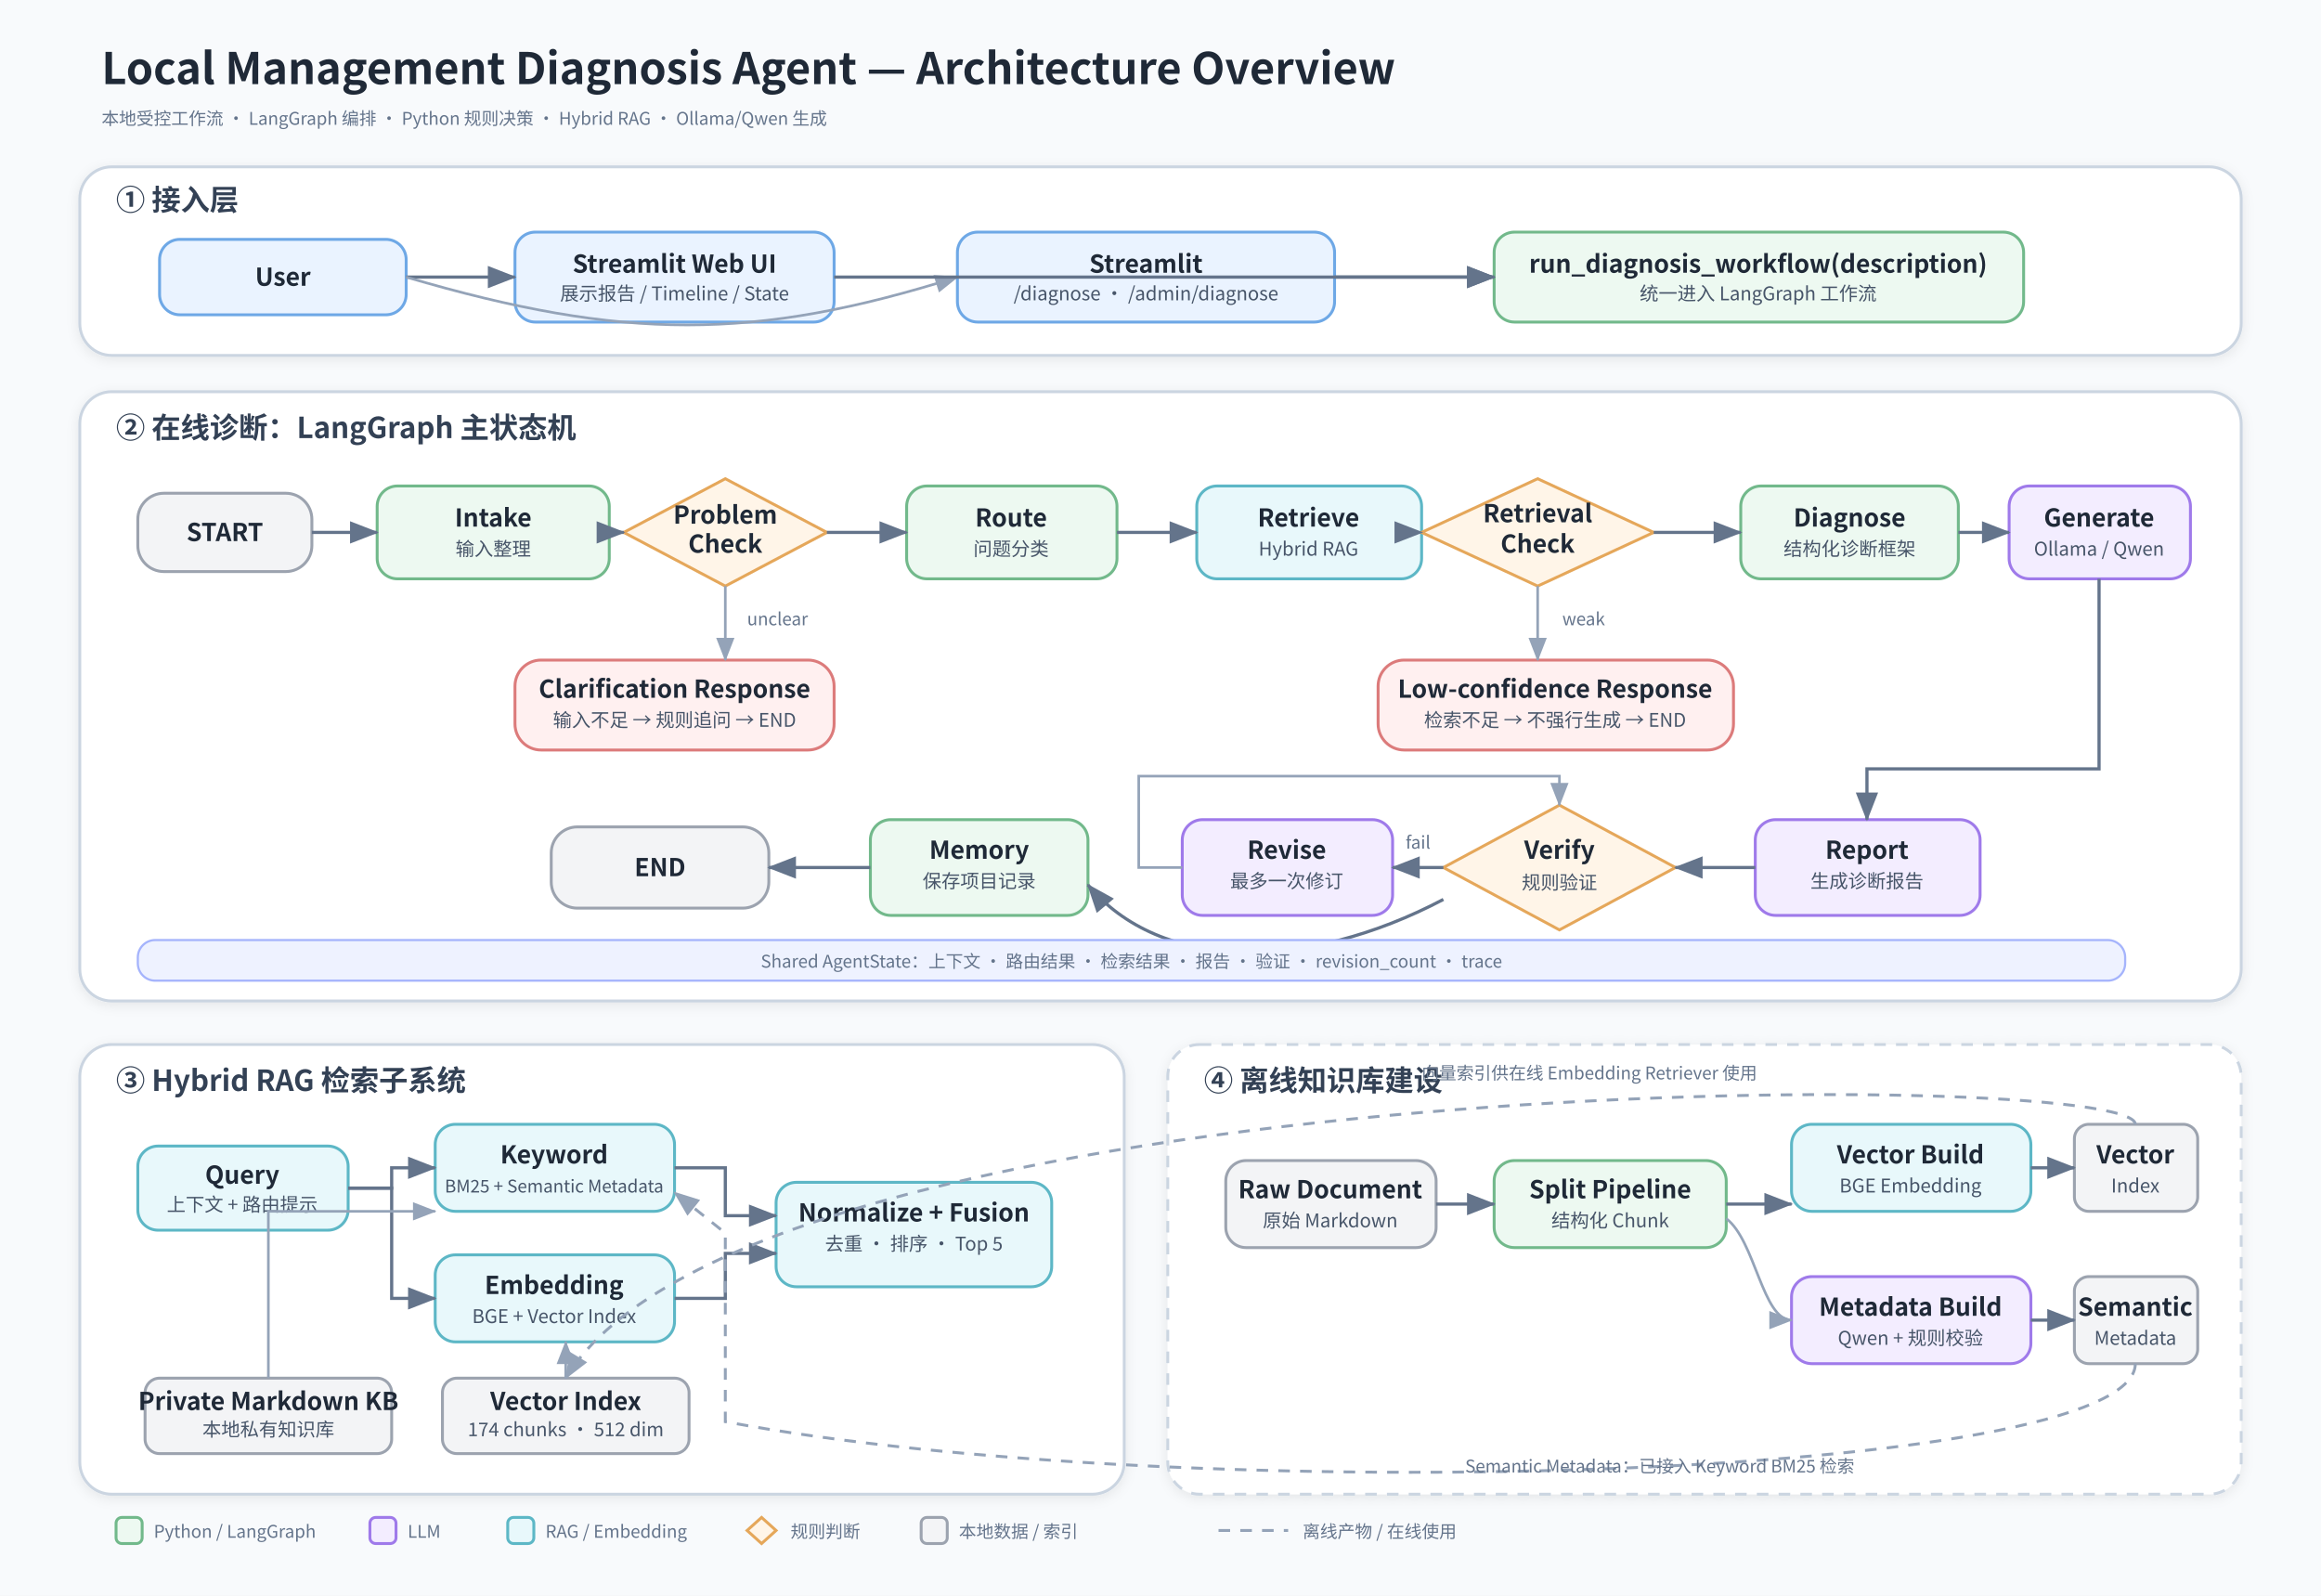
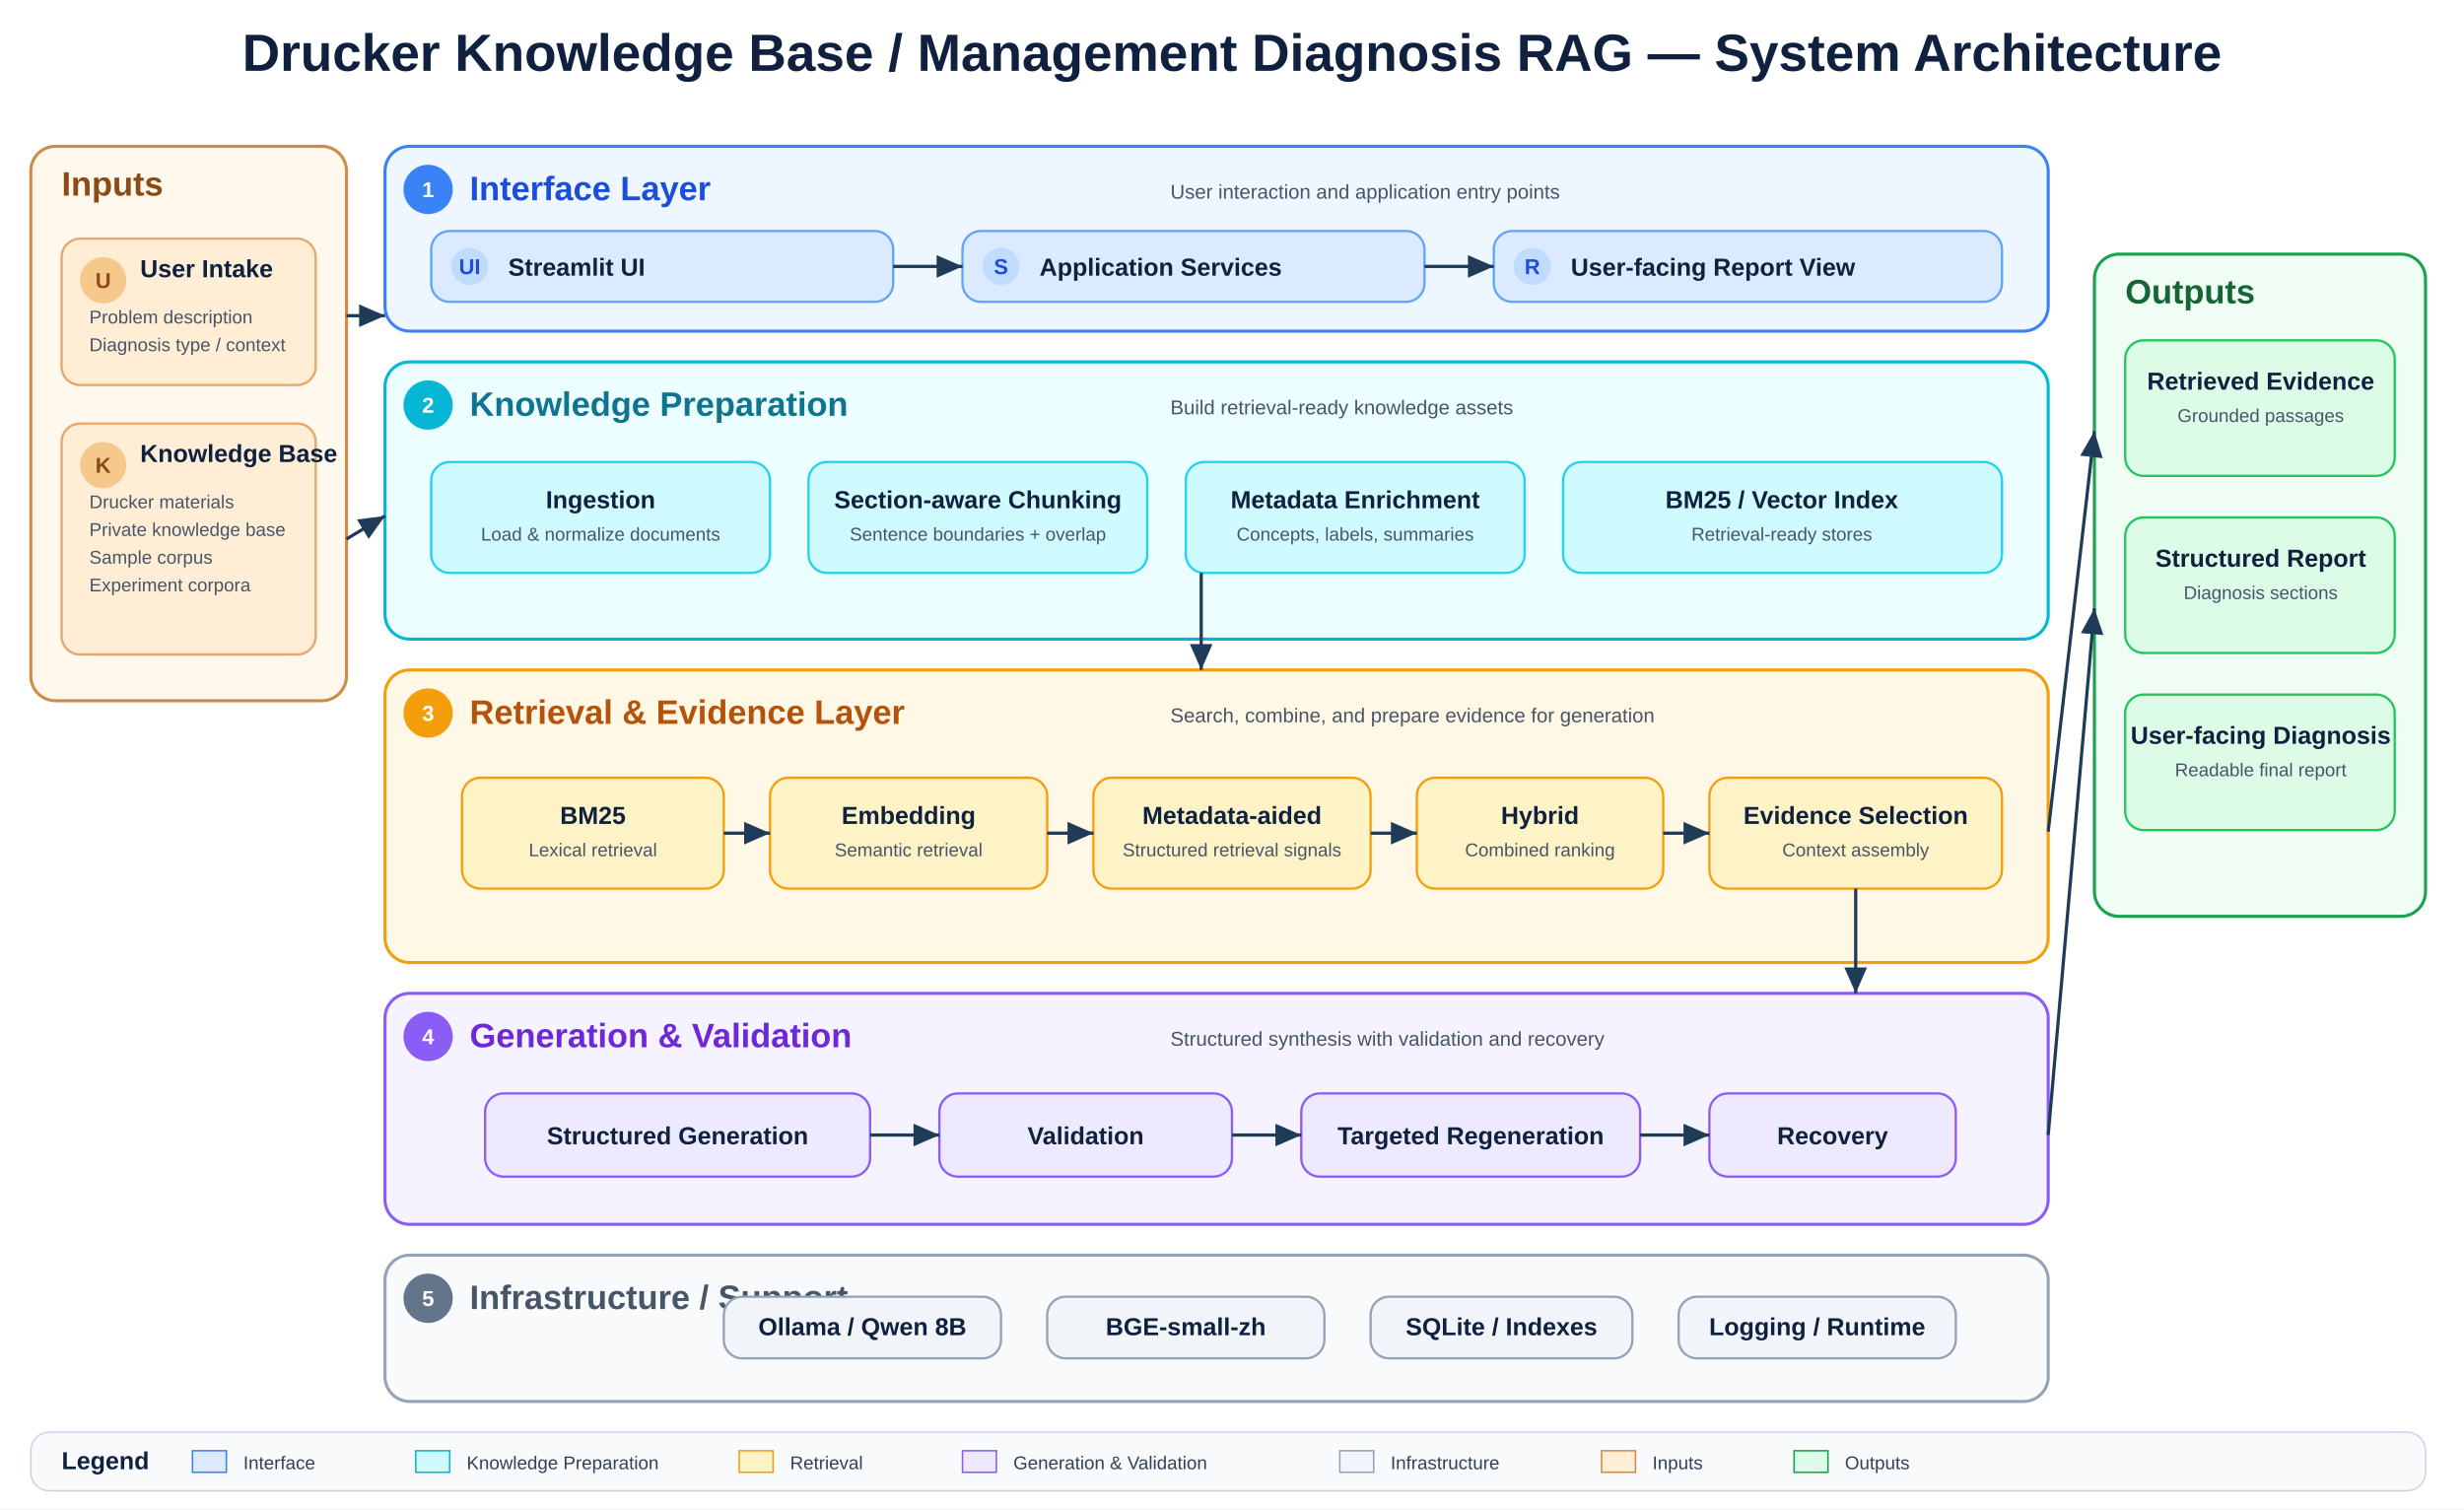
- <svg xmlns="http://www.w3.org/2000/svg" width="1600" height="1100" viewBox="0 0 1600 1100">
+ <svg xmlns="http://www.w3.org/2000/svg" width="1600" height="980" viewBox="0 0 1600 980">
  <defs>
    <style>
-       .title { font-family: "Microsoft YaHei","Noto Sans CJK SC","PingFang SC",sans-serif; font-size: 30px; font-weight: 700; fill: #1f2937; }
-       .section { font-family: "Microsoft YaHei","Noto Sans CJK SC","PingFang SC",sans-serif; font-size: 20px; font-weight: 700; fill: #334155; }
-       .node-title { font-family: "Microsoft YaHei","Noto Sans CJK SC","PingFang SC",sans-serif; font-size: 17px; font-weight: 700; fill: #1f2937; }
-       .node-sub { font-family: "Microsoft YaHei","Noto Sans CJK SC","PingFang SC",sans-serif; font-size: 13px; fill: #475569; }
-       .small { font-family: "Microsoft YaHei","Noto Sans CJK SC","PingFang SC",sans-serif; font-size: 12px; fill: #64748b; }
-       .edge { stroke: #64748b; stroke-width: 2.2; fill: none; marker-end: url(#arrow); }
-       .edge-soft { stroke: #94a3b8; stroke-width: 1.8; fill: none; marker-end: url(#arrowSoft); }
-       .dash { stroke: #94a3b8; stroke-width: 2; fill: none; stroke-dasharray: 8 7; marker-end: url(#arrowSoft); }
-       .group { fill: #ffffff; stroke: #cbd5e1; stroke-width: 2; rx: 22; }
-       .group-dash { fill: #ffffff; stroke: #cbd5e1; stroke-width: 2; stroke-dasharray: 8 7; rx: 22; }
-       .blue { fill: #eaf3ff; stroke: #6ea8e6; stroke-width: 2; }
-       .green { fill: #edf9f1; stroke: #72b98b; stroke-width: 2; }
-       .orange { fill: #fff5e8; stroke: #e5a75a; stroke-width: 2; }
-       .purple { fill: #f3edff; stroke: #9f7aea; stroke-width: 2; }
-       .cyan { fill: #e8f8fb; stroke: #5db7c6; stroke-width: 2; }
-       .gray { fill: #f3f4f6; stroke: #9ca3af; stroke-width: 2; }
-       .red { fill: #fff0f0; stroke: #dc7b7b; stroke-width: 2; }
-       .pill { rx: 18; ry: 18; }
-       .decision { fill: #fff5e8; stroke: #e5a75a; stroke-width: 2; }
+       .title { font: 700 34px Arial, sans-serif; fill:#10213f; }
+       .layer-title { font: 700 22px Arial, sans-serif; }
+       .layer-sub { font: 13px Arial, sans-serif; fill:#475569; }
+       .card-title { font: 700 16px Arial, sans-serif; fill:#10213f; }
+       .card-sub { font: 12px Arial, sans-serif; fill:#475569; }
+       .legend { font: 12px Arial, sans-serif; fill:#334155; }
+       .layer { rx:16; ry:16; stroke-width:2; }
+       .card { rx:12; ry:12; stroke-width:1.5; }
+       .arrow { stroke:#1f3b57; stroke-width:2.1; fill:none; marker-end:url(#arrow); }
+       .support { stroke:#64748b; stroke-width:1.5; fill:none; stroke-dasharray:6 5; marker-end:url(#arrow); }
+       .icon-text { font: 700 14px Arial, sans-serif; }
    </style>
-     <marker id="arrow" markerWidth="10" markerHeight="10" refX="8.5" refY="3.5" orient="auto">
-       <path d="M0,0 L9,3.5 L0,7 z" fill="#64748b" />
+     <marker id="arrow" markerWidth="10" markerHeight="10" refX="8" refY="3.5" orient="auto">
+       <polygon points="0 0, 8 3.5, 0 7" fill="#1f3b57" />
    </marker>
-     <marker id="arrowSoft" markerWidth="10" markerHeight="10" refX="8.5" refY="3.5" orient="auto">
-       <path d="M0,0 L9,3.5 L0,7 z" fill="#94a3b8" />
-     </marker>
-     <filter id="shadow" x="-10%" y="-10%" width="120%" height="120%">
-       <feDropShadow dx="0" dy="2" stdDeviation="4" flood-color="#0f172a" flood-opacity="0.08" />
-     </filter>
  </defs>
-   <rect width="1600" height="1100" fill="#f8fafc" />
-   <text x="70" y="58" class="title">Local Management Diagnosis Agent — Architecture Overview</text>
-   <text x="70" y="86" class="small">本地受控工作流 · LangGraph 编排 · Python 规则决策 · Hybrid RAG · Ollama/Qwen 生成</text>
-   <rect x="55" y="115" width="1490" height="130" class="group" filter="url(#shadow)" />
-   <text x="80" y="145" class="section">① 接入层</text>
-   <rect x="110" y="165" width="170" height="52" rx="14" class="blue" />
-   <text x="195" y="197" text-anchor="middle" class="node-title">User</text>
-   <rect x="355" y="160" width="220" height="62" rx="14" class="blue" />
-   <text x="465" y="188" text-anchor="middle" class="node-title">Streamlit Web UI</text>
-   <text x="465" y="207" text-anchor="middle" class="node-sub">展示报告 / Timeline / State</text>
-   <rect x="660" y="160" width="260" height="62" rx="14" class="blue" />
-   <text x="790" y="188" text-anchor="middle" class="node-title">Streamlit</text>
-   <text x="790" y="207" text-anchor="middle" class="node-sub">/diagnose · /admin/diagnose</text>
-   <rect x="1030" y="160" width="365" height="62" rx="14" class="green" />
-   <text x="1212" y="188" text-anchor="middle" class="node-title">run_diagnosis_workflow(description)</text>
-   <text x="1212" y="207" text-anchor="middle" class="node-sub">统一进入 LangGraph 工作流</text>
-   <path d="M280 191 H355" class="edge" />
-   <path d="M280 191 C430 235, 520 235, 660 191" class="edge-soft" />
-   <path d="M575 191 H1030" class="edge" />
-   <path d="M920 191 H1030" class="edge" />
-   <rect x="55" y="270" width="1490" height="420" class="group" filter="url(#shadow)" />
-   <text x="80" y="302" class="section">② 在线诊断：LangGraph 主状态机</text>
-   <rect x="95" y="340" width="120" height="54" rx="18" class="gray" />
-   <text x="155" y="373" text-anchor="middle" class="node-title">START</text>
-   <rect x="260" y="335" width="160" height="64" rx="14" class="green" />
-   <text x="340" y="363" text-anchor="middle" class="node-title">Intake</text>
-   <text x="340" y="383" text-anchor="middle" class="node-sub">输入整理</text>
-   <polygon points="500,330 570,367 500,404 430,367" class="decision" />
-   <text x="500" y="361" text-anchor="middle" class="node-title">Problem</text>
-   <text x="500" y="381" text-anchor="middle" class="node-title">Check</text>
-   <rect x="625" y="335" width="145" height="64" rx="14" class="green" />
-   <text x="697" y="363" text-anchor="middle" class="node-title">Route</text>
-   <text x="697" y="383" text-anchor="middle" class="node-sub">问题分类</text>
-   <rect x="825" y="335" width="155" height="64" rx="14" class="cyan" />
-   <text x="902" y="363" text-anchor="middle" class="node-title">Retrieve</text>
-   <text x="902" y="383" text-anchor="middle" class="node-sub">Hybrid RAG</text>
-   <polygon points="1060,330 1140,367 1060,404 980,367" class="decision" />
-   <text x="1060" y="360" text-anchor="middle" class="node-title">Retrieval</text>
-   <text x="1060" y="381" text-anchor="middle" class="node-title">Check</text>
-   <rect x="1200" y="335" width="150" height="64" rx="14" class="green" />
-   <text x="1275" y="363" text-anchor="middle" class="node-title">Diagnose</text>
-   <text x="1275" y="383" text-anchor="middle" class="node-sub">结构化诊断框架</text>
-   <rect x="1385" y="335" width="125" height="64" rx="14" class="purple" />
-   <text x="1447" y="363" text-anchor="middle" class="node-title">Generate</text>
-   <text x="1447" y="383" text-anchor="middle" class="node-sub">Ollama / Qwen</text>
-   <path d="M215 367 H260" class="edge" />
-   <path d="M420 367 H430" class="edge" />
-   <path d="M570 367 H625" class="edge" />
-   <path d="M770 367 H825" class="edge" />
-   <path d="M980 367 H980" class="edge" />
-   <path d="M1140 367 H1200" class="edge" />
-   <path d="M1350 367 H1385" class="edge" />
-   <rect x="355" y="455" width="220" height="62" rx="18" class="red" />
-   <text x="465" y="481" text-anchor="middle" class="node-title">Clarification Response</text>
-   <text x="465" y="501" text-anchor="middle" class="node-sub">输入不足 → 规则追问 → END</text>
-   <path d="M500 404 V455" class="edge-soft" />
-   <text x="515" y="431" class="small">unclear</text>
-   <rect x="950" y="455" width="245" height="62" rx="18" class="red" />
-   <text x="1072" y="481" text-anchor="middle" class="node-title">Low-confidence Response</text>
-   <text x="1072" y="501" text-anchor="middle" class="node-sub">检索不足 → 不强行生成 → END</text>
-   <path d="M1060 404 V455" class="edge-soft" />
-   <text x="1077" y="431" class="small">weak</text>
-   <rect x="1210" y="565" width="155" height="66" rx="14" class="purple" />
-   <text x="1287" y="592" text-anchor="middle" class="node-title">Report</text>
-   <text x="1287" y="612" text-anchor="middle" class="node-sub">生成诊断报告</text>
-   <polygon points="1075,555 1155,598 1075,641 995,598" class="decision" />
-   <text x="1075" y="592" text-anchor="middle" class="node-title">Verify</text>
-   <text x="1075" y="613" text-anchor="middle" class="node-sub">规则验证</text>
-   <rect x="815" y="565" width="145" height="66" rx="14" class="purple" />
-   <text x="887" y="592" text-anchor="middle" class="node-title">Revise</text>
-   <text x="887" y="612" text-anchor="middle" class="node-sub">最多一次修订</text>
-   <rect x="600" y="565" width="150" height="66" rx="14" class="green" />
-   <text x="675" y="592" text-anchor="middle" class="node-title">Memory</text>
-   <text x="675" y="612" text-anchor="middle" class="node-sub">保存项目记录</text>
-   <rect x="380" y="570" width="150" height="56" rx="18" class="gray" />
-   <text x="455" y="604" text-anchor="middle" class="node-title">END</text>
-   <path d="M1447 399 V530 H1287 V565" class="edge" />
-   <path d="M1210 598 H1155" class="edge" />
-   <path d="M995 598 H960" class="edge" />
-   <text x="969" y="585" class="small">fail</text>
-   <path d="M815 598 H785 V535 H1075 V555" class="edge-soft" />
-   <path d="M995 620 C900 670, 800 670, 750 610" class="edge" />
-   <text x="835" y="660" class="small">passed / revision limit</text>
-   <path d="M600 598 H530" class="edge" />
-   <rect x="95" y="648" width="1370" height="28" rx="12" fill="#eef2ff" stroke="#a5b4fc" stroke-width="1.5" />
-   <text x="780" y="667" text-anchor="middle" class="small">Shared AgentState：上下文 · 路由结果 · 检索结果 · 报告 · 验证 · revision_count · trace</text>
-   <rect x="55" y="720" width="720" height="310" class="group" filter="url(#shadow)" />
-   <text x="80" y="752" class="section">③ Hybrid RAG 检索子系统</text>
-   <rect x="95" y="790" width="145" height="58" rx="14" class="cyan" />
-   <text x="167" y="816" text-anchor="middle" class="node-title">Query</text>
-   <text x="167" y="835" text-anchor="middle" class="node-sub">上下文 + 路由提示</text>
-   <rect x="300" y="775" width="165" height="60" rx="14" class="cyan" />
-   <text x="382" y="802" text-anchor="middle" class="node-title">Keyword</text>
-   <text x="382" y="822" text-anchor="middle" class="node-sub" style="font-size:12px">BM25 + Semantic Metadata</text>
-   <rect x="300" y="865" width="165" height="60" rx="14" class="cyan" />
-   <text x="382" y="892" text-anchor="middle" class="node-title">Embedding</text>
-   <text x="382" y="912" text-anchor="middle" class="node-sub">BGE + Vector Index</text>
-   <rect x="535" y="815" width="190" height="72" rx="14" class="cyan" />
-   <text x="630" y="842" text-anchor="middle" class="node-title">Normalize + Fusion</text>
-   <text x="630" y="862" text-anchor="middle" class="node-sub">去重 · 排序 · Top 5</text>
-   <path d="M240 819 H270 V805 H300" class="edge" />
-   <path d="M240 819 H270 V895 H300" class="edge" />
-   <path d="M465 805 H500 V838 H535" class="edge" />
-   <path d="M465 895 H500 V864 H535" class="edge" />
-   <rect x="100" y="950" width="170" height="52" rx="10" class="gray" />
-   <text x="185" y="972" text-anchor="middle" class="node-title">Private Markdown KB</text>
-   <text x="185" y="990" text-anchor="middle" class="node-sub">本地私有知识库</text>
-   <rect x="305" y="950" width="170" height="52" rx="10" class="gray" />
-   <text x="390" y="972" text-anchor="middle" class="node-title">Vector Index</text>
-   <text x="390" y="990" text-anchor="middle" class="node-sub">174 chunks · 512 dim</text>
-   <path d="M185 950 V835 H300" class="edge-soft" />
-   <path d="M390 950 V925" class="edge-soft" />
-   <rect x="805" y="720" width="740" height="310" class="group-dash" filter="url(#shadow)" />
-   <text x="830" y="752" class="section">④ 离线知识库建设</text>
-   <rect x="845" y="800" width="145" height="60" rx="14" class="gray" />
-   <text x="917" y="826" text-anchor="middle" class="node-title">Raw Document</text>
-   <text x="917" y="846" text-anchor="middle" class="node-sub">原始 Markdown</text>
-   <rect x="1030" y="800" width="160" height="60" rx="14" class="green" />
-   <text x="1110" y="826" text-anchor="middle" class="node-title">Split Pipeline</text>
-   <text x="1110" y="846" text-anchor="middle" class="node-sub">结构化 Chunk</text>
-   <rect x="1235" y="775" width="165" height="60" rx="14" class="cyan" />
-   <text x="1317" y="802" text-anchor="middle" class="node-title">Vector Build</text>
-   <text x="1317" y="822" text-anchor="middle" class="node-sub">BGE Embedding</text>
-   <rect x="1235" y="880" width="165" height="60" rx="14" class="purple" />
-   <text x="1317" y="907" text-anchor="middle" class="node-title">Metadata Build</text>
-   <text x="1317" y="927" text-anchor="middle" class="node-sub">Qwen + 规则校验</text>
-   <rect x="1430" y="775" width="85" height="60" rx="10" class="gray" />
-   <text x="1472" y="802" text-anchor="middle" class="node-title">Vector</text>
-   <text x="1472" y="822" text-anchor="middle" class="node-sub">Index</text>
-   <rect x="1430" y="880" width="85" height="60" rx="10" class="gray" />
-   <text x="1472" y="907" text-anchor="middle" class="node-title">Semantic</text>
-   <text x="1472" y="927" text-anchor="middle" class="node-sub">Metadata</text>
-   <path d="M990 830 H1030" class="edge" />
-   <path d="M1190 830 H1235" class="edge" />
-   <path d="M1400 805 H1430" class="edge" />
-   <path d="M1190 840 C1210 855, 1215 910, 1235 910" class="edge-soft" />
-   <path d="M1400 910 H1430" class="edge" />
-   <path d="M1472 775 C1472 735, 520 735, 390 950" class="dash" />
-   <text x="980" y="744" class="small">向量索引供在线 Embedding Retriever 使用</text>
-   <path d="M1472 940 C1472 1020, 820 1040, 500 980 L500 850 L465 822" class="dash" />
-   <text x="1010" y="1015" class="small">Semantic Metadata：已接入 Keyword BM25 检索</text>
-   <g transform="translate(80,1060)">
-     <rect x="0" y="-14" width="18" height="18" rx="4" class="green" />
-     <text x="26" y="0" class="small">Python / LangGraph</text>
-     <rect x="175" y="-14" width="18" height="18" rx="4" class="purple" />
-     <text x="201" y="0" class="small">LLM</text>
-     <rect x="270" y="-14" width="18" height="18" rx="4" class="cyan" />
-     <text x="296" y="0" class="small">RAG / Embedding</text>
-     <polygon points="445,-14 455,-5 445,4 435,-5" class="decision" />
-     <text x="465" y="0" class="small">规则判断</text>
-     <rect x="555" y="-14" width="18" height="18" rx="4" class="gray" />
-     <text x="581" y="0" class="small">本地数据 / 索引</text>
-     <line x1="760" y1="-5" x2="808" y2="-5" stroke="#94a3b8" stroke-width="2" stroke-dasharray="8 7" />
-     <text x="818" y="0" class="small">离线产物 / 在线使用</text>
+   <rect width="1600" height="980" fill="#ffffff" />
+   <text x="800" y="46" text-anchor="middle" class="title">
+     Drucker Knowledge Base / Management Diagnosis RAG — System Architecture
+   </text>
+   <g id="inputs">
+     <rect x="20" y="95" width="205" height="360" class="layer" fill="#fff8ed" stroke="#d08b47" />
+     <text x="40" y="127" class="layer-title" fill="#8a4b16">Inputs</text>
+     <rect x="40" y="155" width="165" height="95" class="card" fill="#ffedd5" stroke="#e7a76a" />
+     <circle cx="67" cy="182" r="15" fill="#f5c98b" />
+     <text x="67" y="187" text-anchor="middle" class="icon-text" fill="#8a4b16">U</text>
+     <text x="91" y="180" class="card-title">User Intake</text>
+     <text x="58" y="210" class="card-sub">Problem description</text>
+     <text x="58" y="228" class="card-sub">Diagnosis type / context</text>
+     <rect x="40" y="275" width="165" height="150" class="card" fill="#ffedd5" stroke="#e7a76a" />
+     <circle cx="67" cy="302" r="15" fill="#f5c98b" />
+     <text x="67" y="307" text-anchor="middle" class="icon-text" fill="#8a4b16">K</text>
+     <text x="91" y="300" class="card-title">Knowledge Base</text>
+     <text x="58" y="330" class="card-sub">Drucker materials</text>
+     <text x="58" y="348" class="card-sub">Private knowledge base</text>
+     <text x="58" y="366" class="card-sub">Sample corpus</text>
+     <text x="58" y="384" class="card-sub">Experiment corpora</text>
+   </g>
+   <g id="layer-interface">
+     <rect x="250" y="95" width="1080" height="120" class="layer" fill="#eef6ff" stroke="#3b82f6" />
+     <circle cx="278" cy="123" r="16" fill="#3b82f6" />
+     <text x="278" y="128" text-anchor="middle" class="icon-text" fill="#fff">1</text>
+     <text x="305" y="130" class="layer-title" fill="#1d4ed8">Interface Layer</text>
+     <text x="760" y="129" class="layer-sub">User interaction and application entry points</text>
+     <rect x="280" y="150" width="300" height="46" class="card" fill="#dbeafe" stroke="#60a5fa" />
+     <circle cx="305" cy="173" r="12" fill="#bfdbfe" />
+     <text x="305" y="178" text-anchor="middle" class="icon-text" fill="#1d4ed8">UI</text>
+     <text x="330" y="179" class="card-title">Streamlit UI</text>
+     <rect x="625" y="150" width="300" height="46" class="card" fill="#dbeafe" stroke="#60a5fa" />
+     <circle cx="650" cy="173" r="12" fill="#bfdbfe" />
+     <text x="650" y="178" text-anchor="middle" class="icon-text" fill="#1d4ed8">S</text>
+     <text x="675" y="179" class="card-title">Application Services</text>
+     <rect x="970" y="150" width="330" height="46" class="card" fill="#dbeafe" stroke="#60a5fa" />
+     <circle cx="995" cy="173" r="12" fill="#bfdbfe" />
+     <text x="995" y="178" text-anchor="middle" class="icon-text" fill="#1d4ed8">R</text>
+     <text x="1020" y="179" class="card-title">User-facing Report View</text>
+   </g>
+   <g id="layer-knowledge">
+     <rect x="250" y="235" width="1080" height="180" class="layer" fill="#ecfeff" stroke="#06b6d4" />
+     <circle cx="278" cy="263" r="16" fill="#06b6d4" />
+     <text x="278" y="268" text-anchor="middle" class="icon-text" fill="#fff">2</text>
+     <text x="305" y="270" class="layer-title" fill="#0e7490">Knowledge Preparation</text>
+     <text x="760" y="269" class="layer-sub">Build retrieval-ready knowledge assets</text>
+     <rect x="280" y="300" width="220" height="72" class="card" fill="#cffafe" stroke="#22d3ee" />
+     <text x="390" y="330" text-anchor="middle" class="card-title">Ingestion</text>
+     <text x="390" y="351" text-anchor="middle" class="card-sub">Load &amp; normalize documents</text>
+     <rect x="525" y="300" width="220" height="72" class="card" fill="#cffafe" stroke="#22d3ee" />
+     <text x="635" y="330" text-anchor="middle" class="card-title">Section-aware Chunking</text>
+     <text x="635" y="351" text-anchor="middle" class="card-sub">Sentence boundaries + overlap</text>
+     <rect x="770" y="300" width="220" height="72" class="card" fill="#cffafe" stroke="#22d3ee" />
+     <text x="880" y="330" text-anchor="middle" class="card-title">Metadata Enrichment</text>
+     <text x="880" y="351" text-anchor="middle" class="card-sub">Concepts, labels, summaries</text>
+     <rect x="1015" y="300" width="285" height="72" class="card" fill="#cffafe" stroke="#22d3ee" />
+     <text x="1157" y="330" text-anchor="middle" class="card-title">BM25 / Vector Index</text>
+     <text x="1157" y="351" text-anchor="middle" class="card-sub">Retrieval-ready stores</text>
+   </g>
+   <g id="layer-retrieval">
+     <rect x="250" y="435" width="1080" height="190" class="layer" fill="#fff8e7" stroke="#f59e0b" />
+     <circle cx="278" cy="463" r="16" fill="#f59e0b" />
+     <text x="278" y="468" text-anchor="middle" class="icon-text" fill="#fff">3</text>
+     <text x="305" y="470" class="layer-title" fill="#b45309">Retrieval &amp; Evidence Layer</text>
+     <text x="760" y="469" class="layer-sub">Search, combine, and prepare evidence for generation</text>
+     <rect x="300" y="505" width="170" height="72" class="card" fill="#fef3c7" stroke="#f59e0b" />
+     <text x="385" y="535" text-anchor="middle" class="card-title">BM25</text>
+     <text x="385" y="556" text-anchor="middle" class="card-sub">Lexical retrieval</text>
+     <rect x="500" y="505" width="180" height="72" class="card" fill="#fef3c7" stroke="#f59e0b" />
+     <text x="590" y="535" text-anchor="middle" class="card-title">Embedding</text>
+     <text x="590" y="556" text-anchor="middle" class="card-sub">Semantic retrieval</text>
+     <rect x="710" y="505" width="180" height="72" class="card" fill="#fef3c7" stroke="#f59e0b" />
+     <text x="800" y="535" text-anchor="middle" class="card-title">Metadata-aided</text>
+     <text x="800" y="556" text-anchor="middle" class="card-sub">Structured retrieval signals</text>
+     <rect x="920" y="505" width="160" height="72" class="card" fill="#fef3c7" stroke="#f59e0b" />
+     <text x="1000" y="535" text-anchor="middle" class="card-title">Hybrid</text>
+     <text x="1000" y="556" text-anchor="middle" class="card-sub">Combined ranking</text>
+     <rect x="1110" y="505" width="190" height="72" class="card" fill="#fef3c7" stroke="#f59e0b" />
+     <text x="1205" y="535" text-anchor="middle" class="card-title">Evidence Selection</text>
+     <text x="1205" y="556" text-anchor="middle" class="card-sub">Context assembly</text>
+   </g>
+   <g id="layer-generation">
+     <rect x="250" y="645" width="1080" height="150" class="layer" fill="#f5f3ff" stroke="#8b5cf6" />
+     <circle cx="278" cy="673" r="16" fill="#8b5cf6" />
+     <text x="278" y="678" text-anchor="middle" class="icon-text" fill="#fff">4</text>
+     <text x="305" y="680" class="layer-title" fill="#6d28d9">Generation &amp; Validation</text>
+     <text x="760" y="679" class="layer-sub">Structured synthesis with validation and recovery</text>
+     <rect x="315" y="710" width="250" height="54" class="card" fill="#ede9fe" stroke="#8b5cf6" />
+     <text x="440" y="743" text-anchor="middle" class="card-title">Structured Generation</text>
+     <rect x="610" y="710" width="190" height="54" class="card" fill="#ede9fe" stroke="#8b5cf6" />
+     <text x="705" y="743" text-anchor="middle" class="card-title">Validation</text>
+     <rect x="845" y="710" width="220" height="54" class="card" fill="#ede9fe" stroke="#8b5cf6" />
+     <text x="955" y="743" text-anchor="middle" class="card-title">Targeted Regeneration</text>
+     <rect x="1110" y="710" width="160" height="54" class="card" fill="#ede9fe" stroke="#8b5cf6" />
+     <text x="1190" y="743" text-anchor="middle" class="card-title">Recovery</text>
+   </g>
+   <g id="layer-infra">
+     <rect x="250" y="815" width="1080" height="95" class="layer" fill="#f8fafc" stroke="#94a3b8" />
+     <circle cx="278" cy="843" r="16" fill="#64748b" />
+     <text x="278" y="848" text-anchor="middle" class="icon-text" fill="#fff">5</text>
+     <text x="305" y="850" class="layer-title" fill="#475569">Infrastructure / Support</text>
+     <rect x="470" y="842" width="180" height="40" class="card" fill="#f1f5f9" stroke="#94a3b8" />
+     <text x="560" y="867" text-anchor="middle" class="card-title">Ollama / Qwen 8B</text>
+     <rect x="680" y="842" width="180" height="40" class="card" fill="#f1f5f9" stroke="#94a3b8" />
+     <text x="770" y="867" text-anchor="middle" class="card-title">BGE-small-zh</text>
+     <rect x="890" y="842" width="170" height="40" class="card" fill="#f1f5f9" stroke="#94a3b8" />
+     <text x="975" y="867" text-anchor="middle" class="card-title">SQLite / Indexes</text>
+     <rect x="1090" y="842" width="180" height="40" class="card" fill="#f1f5f9" stroke="#94a3b8" />
+     <text x="1180" y="867" text-anchor="middle" class="card-title">Logging / Runtime</text>
+   </g>
+   <g id="outputs">
+     <rect x="1360" y="165" width="215" height="430" class="layer" fill="#effdf5" stroke="#16a34a" />
+     <text x="1380" y="197" class="layer-title" fill="#166534">Outputs</text>
+     <rect x="1380" y="221" width="175" height="88" class="card" fill="#dcfce7" stroke="#22c55e" />
+     <text x="1468" y="253" text-anchor="middle" class="card-title">Retrieved Evidence</text>
+     <text x="1468" y="274" text-anchor="middle" class="card-sub">Grounded passages</text>
+     <rect x="1380" y="336" width="175" height="88" class="card" fill="#dcfce7" stroke="#22c55e" />
+     <text x="1468" y="368" text-anchor="middle" class="card-title">Structured Report</text>
+     <text x="1468" y="389" text-anchor="middle" class="card-sub">Diagnosis sections</text>
+     <rect x="1380" y="451" width="175" height="88" class="card" fill="#dcfce7" stroke="#22c55e" />
+     <text x="1468" y="483" text-anchor="middle" class="card-title">User-facing Diagnosis</text>
+     <text x="1468" y="504" text-anchor="middle" class="card-sub">Readable final report</text>
+   </g>
+   <path d="M225 205 L250 205" class="arrow" />
+   <path d="M225 350 L250 335" class="arrow" />
+   <path d="M580 173 L625 173" class="arrow" />
+   <path d="M925 173 L970 173" class="arrow" />
+   <path d="M780 372 L780 435" class="arrow" />
+   <path d="M470 541 L500 541" class="arrow" />
+   <path d="M680 541 L710 541" class="arrow" />
+   <path d="M890 541 L920 541" class="arrow" />
+   <path d="M1080 541 L1110 541" class="arrow" />
+   <path d="M1205 577 L1205 645" class="arrow" />
+   <path d="M565 737 L610 737" class="arrow" />
+   <path d="M800 737 L845 737" class="arrow" />
+   <path d="M1065 737 L1110 737" class="arrow" />
+   <path d="M1330 540 L1360 280" class="arrow" />
+   <path d="M1330 737 L1360 395" class="arrow" />
+   <g id="legend">
+     <rect x="20" y="930" width="1555" height="38" rx="12" ry="12" fill="#f8fafc" stroke="#cbd5e1" />
+     <text x="40" y="954" class="card-title">Legend</text>
+     <rect x="125" y="942" width="22" height="14" fill="#dbeafe" stroke="#3b82f6" />
+     <text x="158" y="954" class="legend">Interface</text>
+     <rect x="270" y="942" width="22" height="14" fill="#cffafe" stroke="#06b6d4" />
+     <text x="303" y="954" class="legend">Knowledge Preparation</text>
+     <rect x="480" y="942" width="22" height="14" fill="#fef3c7" stroke="#f59e0b" />
+     <text x="513" y="954" class="legend">Retrieval</text>
+     <rect x="625" y="942" width="22" height="14" fill="#ede9fe" stroke="#8b5cf6" />
+     <text x="658" y="954" class="legend">Generation &amp; Validation</text>
+     <rect x="870" y="942" width="22" height="14" fill="#f1f5f9" stroke="#94a3b8" />
+     <text x="903" y="954" class="legend">Infrastructure</text>
+     <rect x="1040" y="942" width="22" height="14" fill="#ffedd5" stroke="#d08b47" />
+     <text x="1073" y="954" class="legend">Inputs</text>
+     <rect x="1165" y="942" width="22" height="14" fill="#dcfce7" stroke="#16a34a" />
+     <text x="1198" y="954" class="legend">Outputs</text>
  </g>
</svg>
